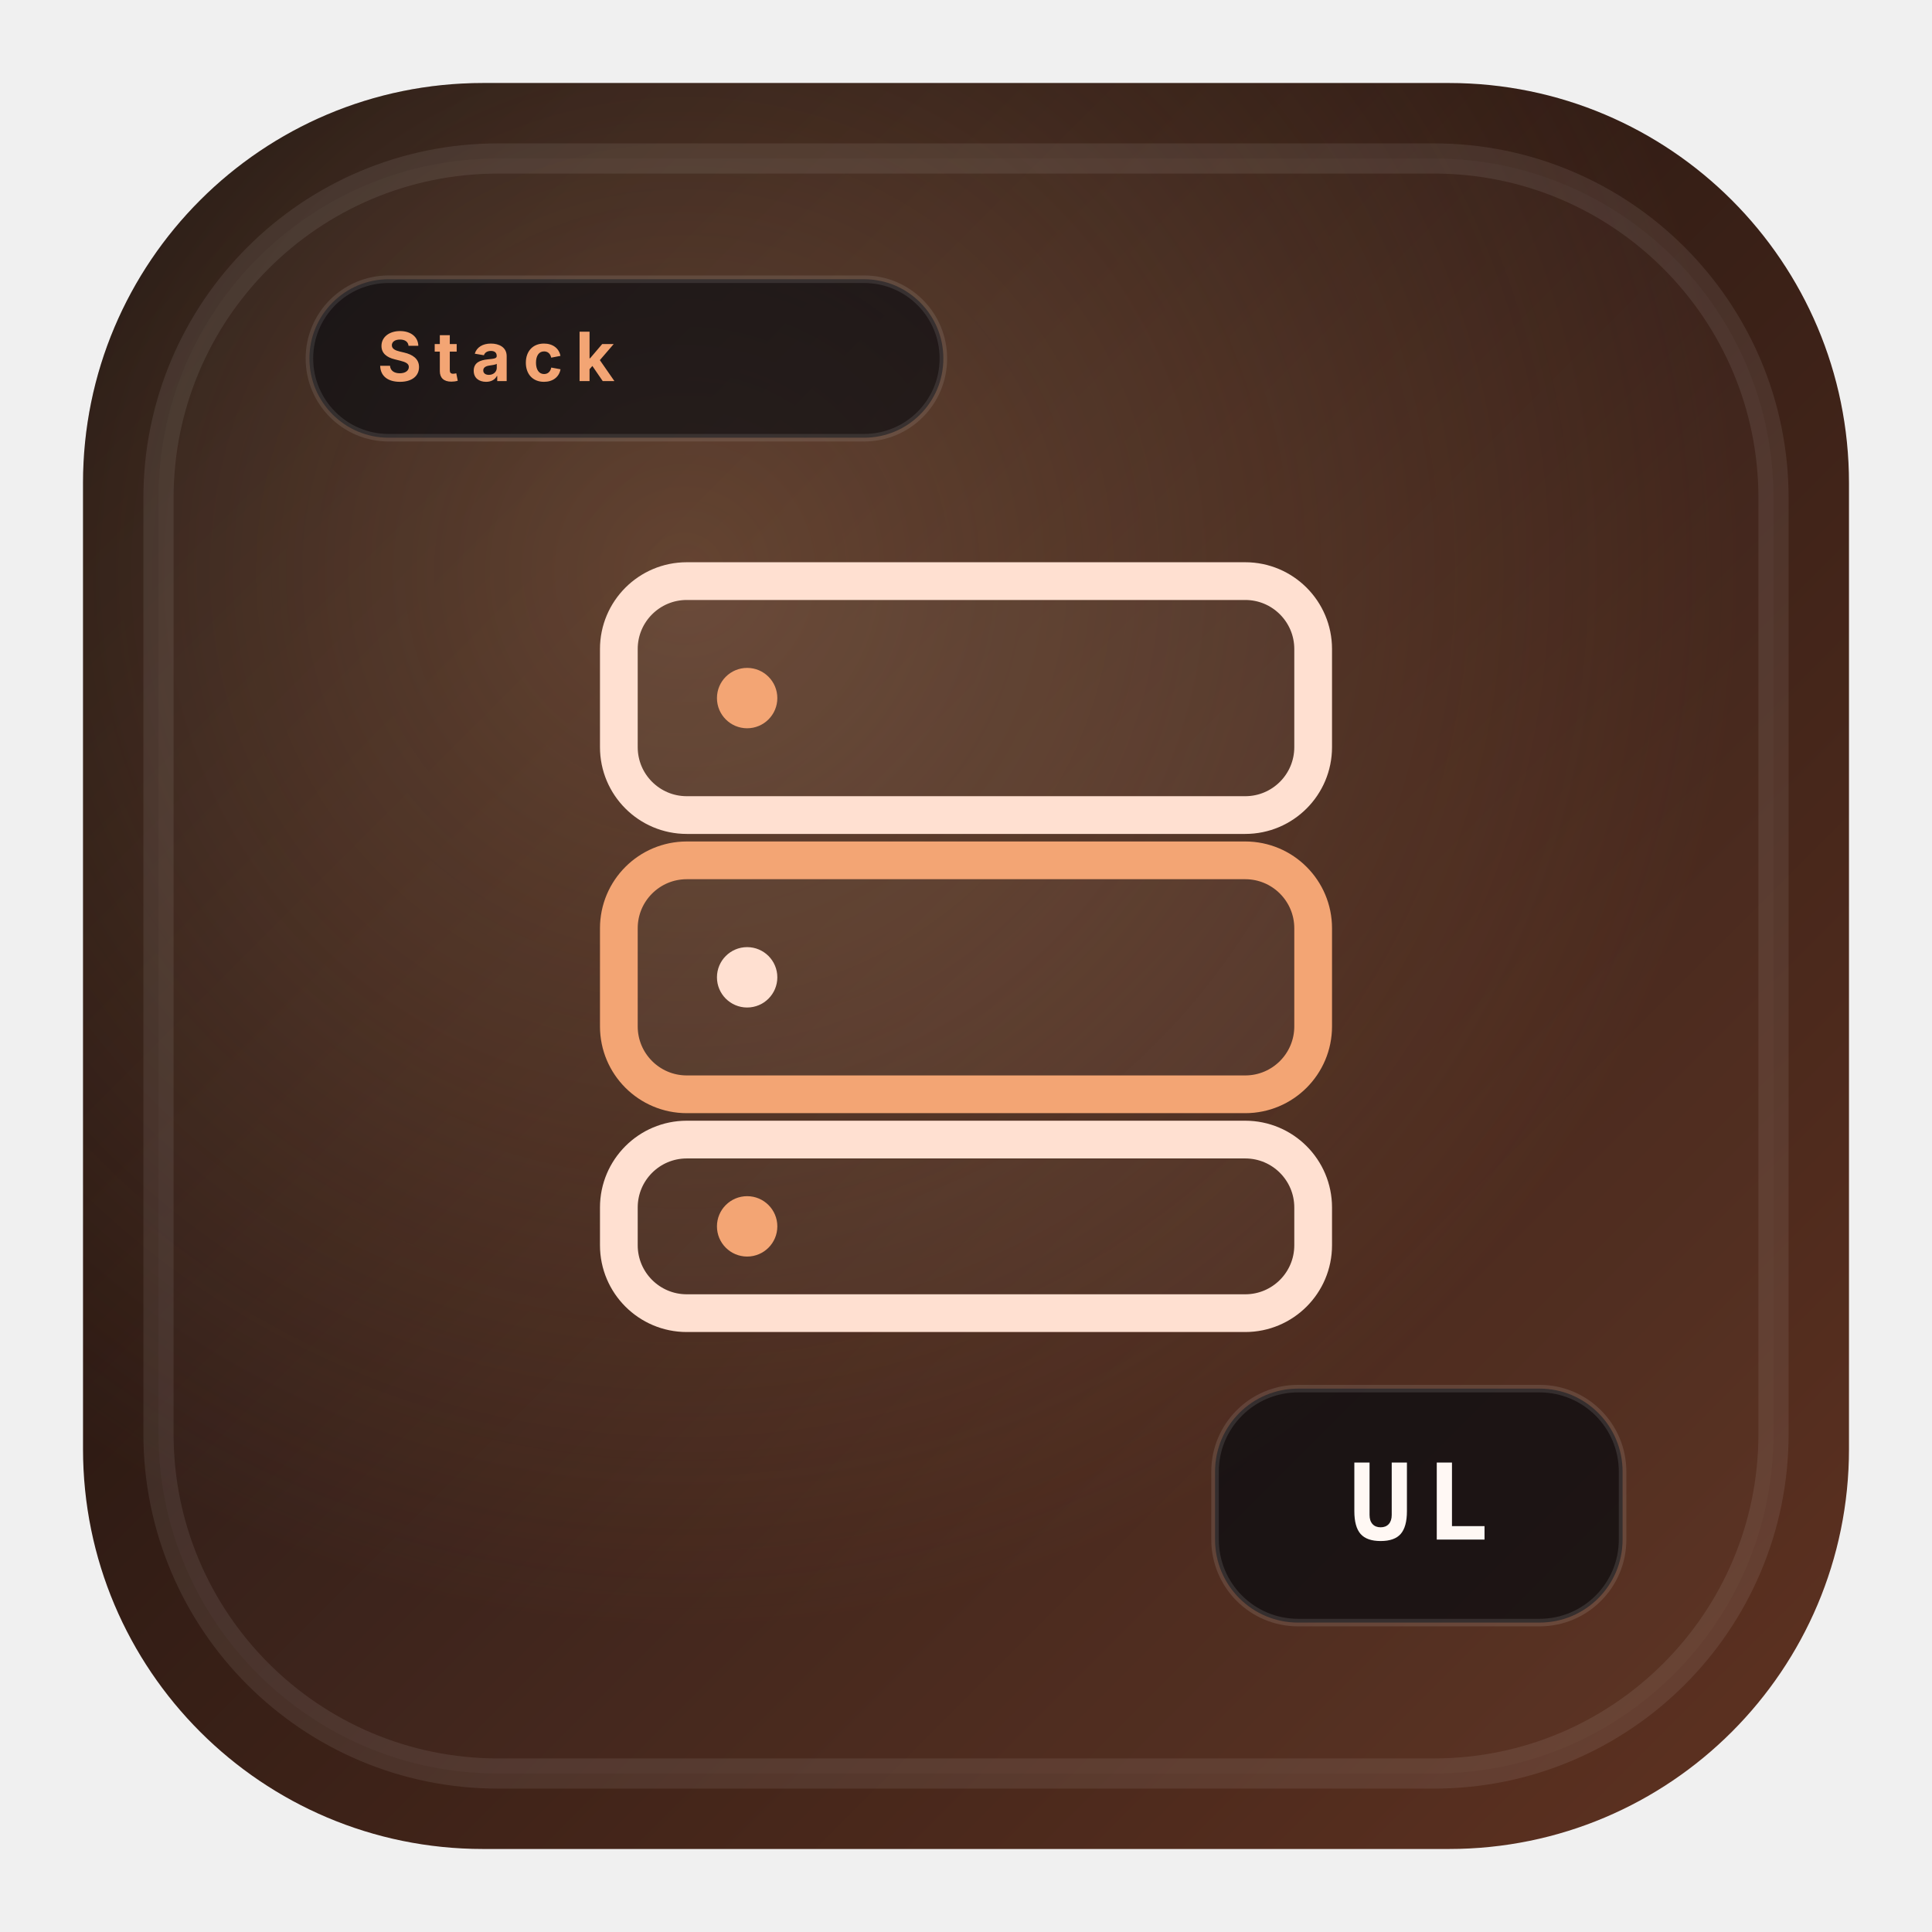
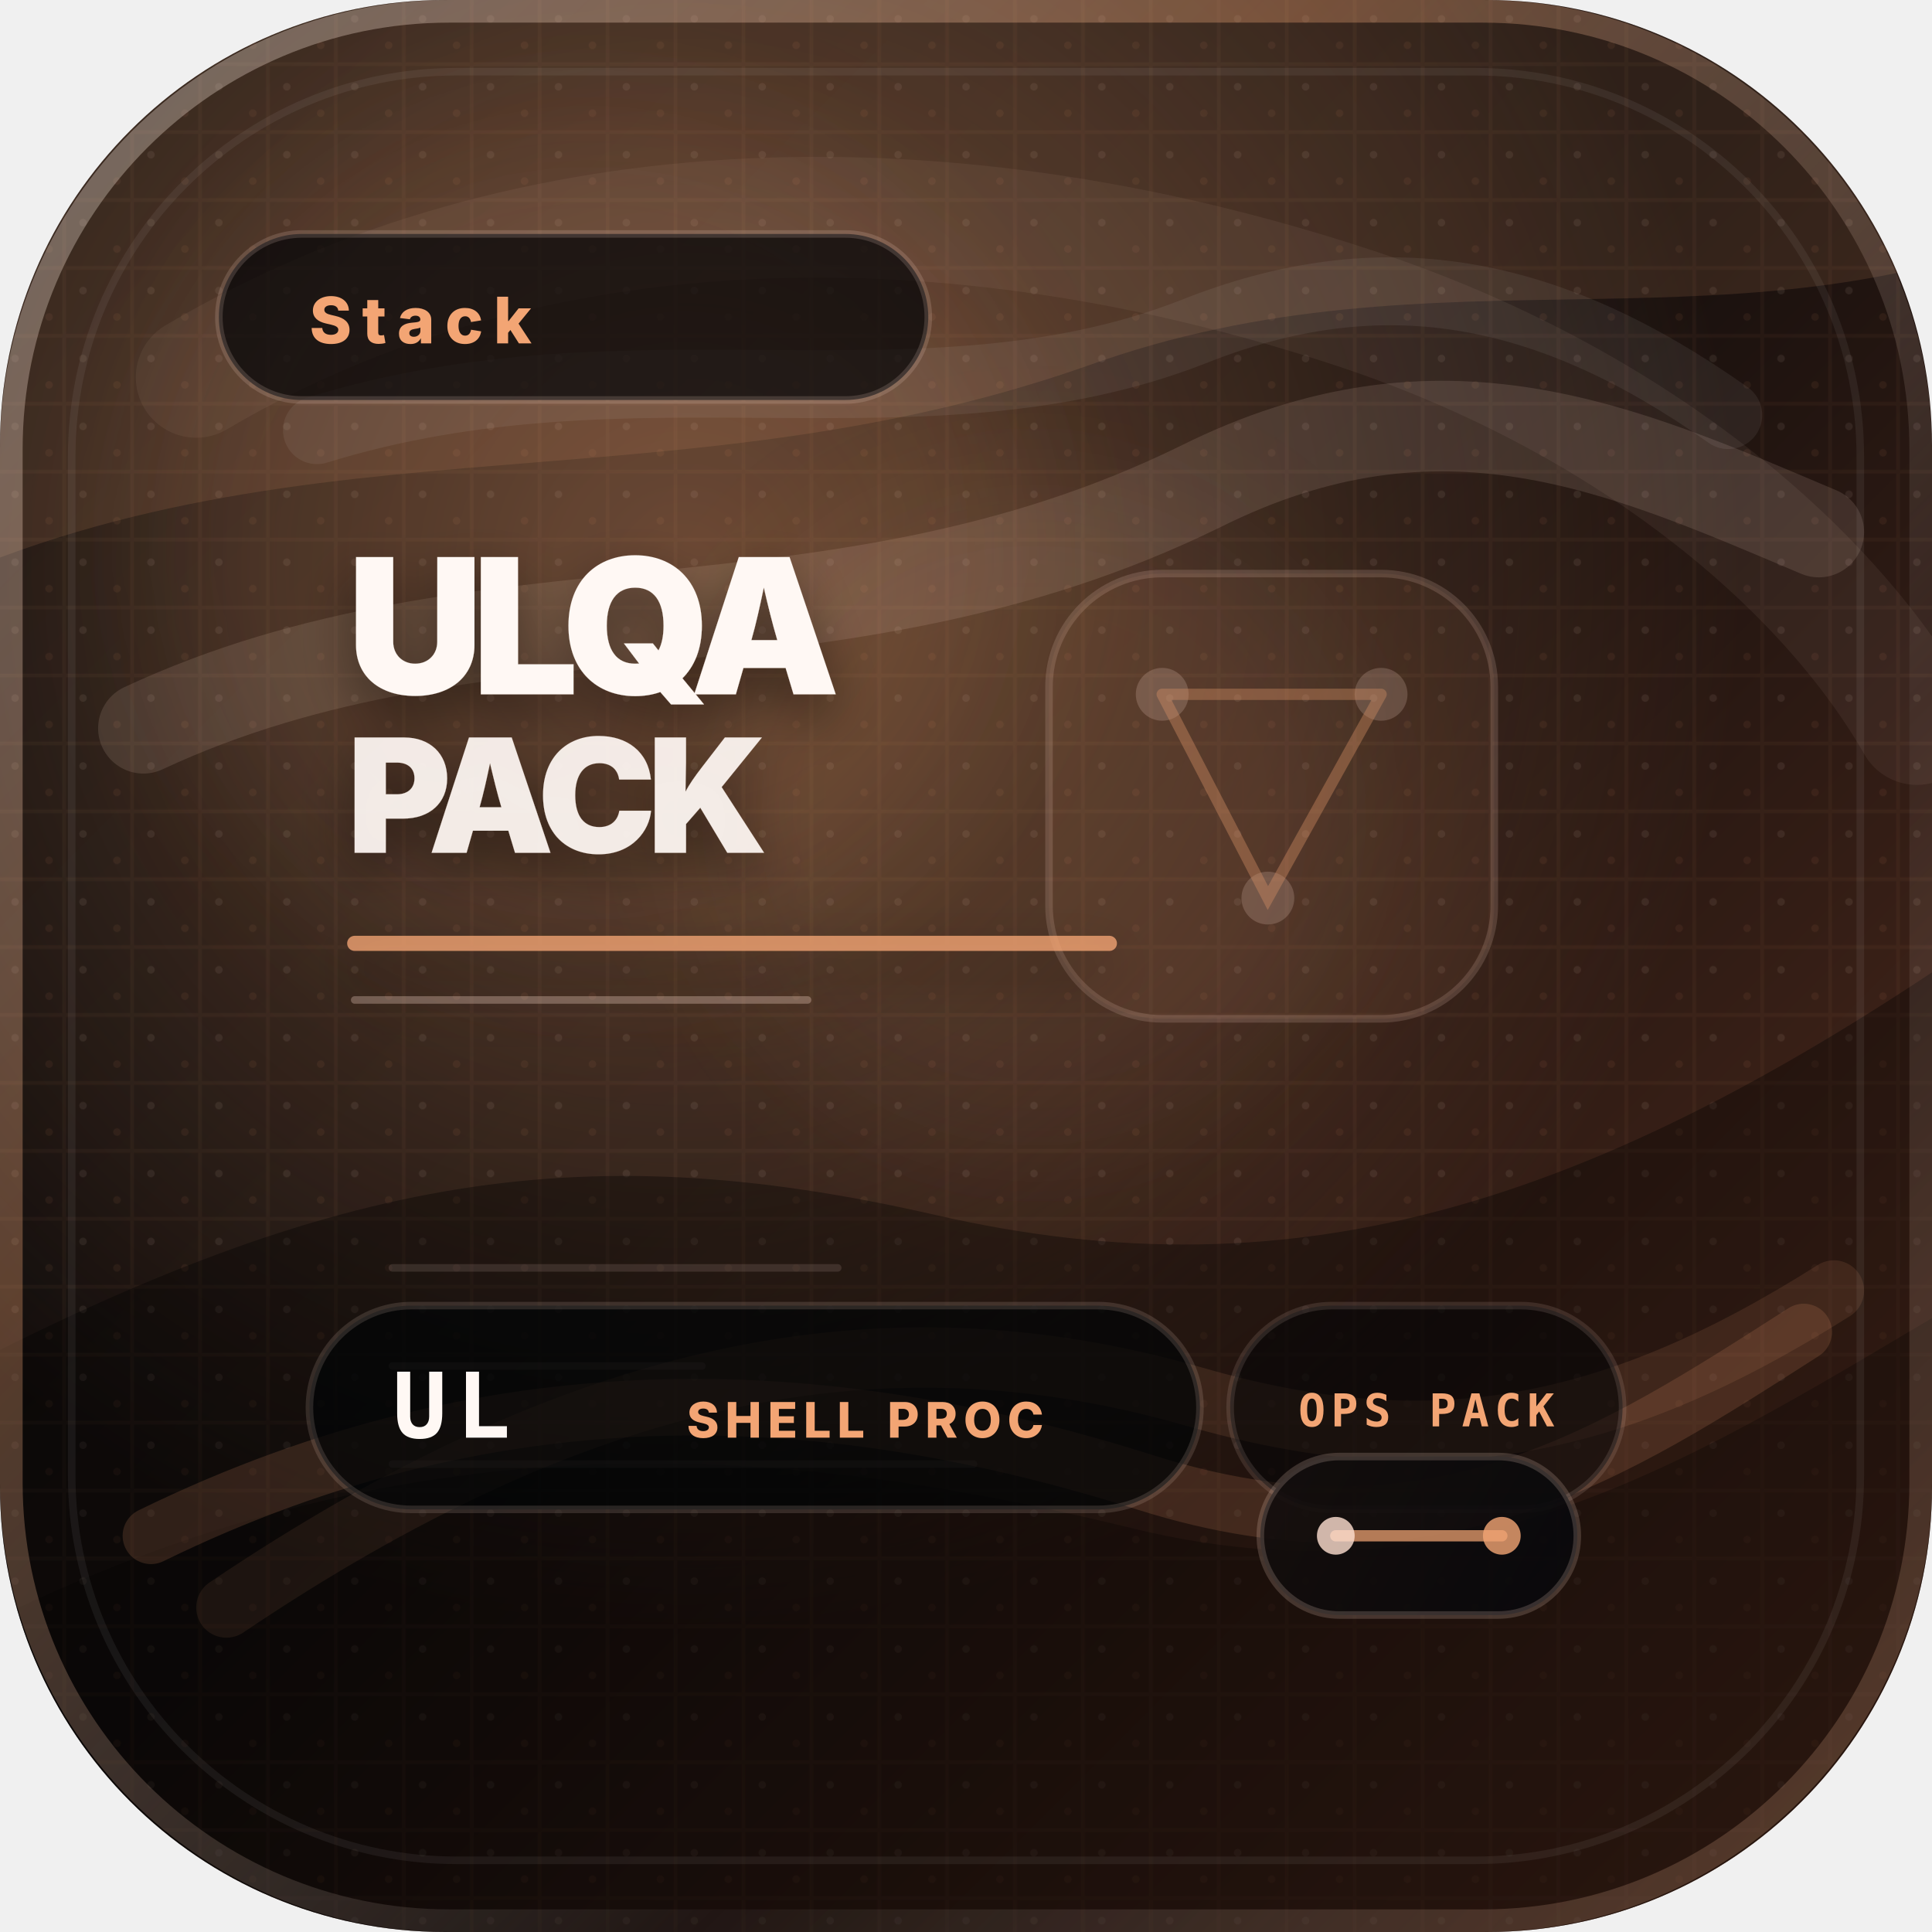
<svg xmlns="http://www.w3.org/2000/svg" width="512" height="512" viewBox="0 0 512 512" fill="none" role="img" aria-label="Unix &amp; Linux Q&amp;A icon">
  <defs>
-     <linearGradient id="bg" x1="56" y1="56" x2="456" y2="456" gradientUnits="userSpaceOnUse">
-       <stop stop-color="#160F0D" />
+     <clipPath id="tileClip">
+       <rect x="0" y="0" width="512" height="512" rx="118" />
+     </clipPath>
+     <linearGradient id="bg" x1="0" y1="0" x2="512" y2="512" gradientUnits="userSpaceOnUse">
+       <stop stop-color="#020406" />
+       <stop offset="0.48" stop-color="#160F0D" />
      <stop offset="1" stop-color="#5A3020" />
    </linearGradient>
+     <linearGradient id="line" x1="128" y1="132" x2="394" y2="386" gradientUnits="userSpaceOnUse">
+       <stop stop-color="#FFE0D1" />
+       <stop offset="0.46" stop-color="#F3A574" />
+       <stop offset="1" stop-color="#F3A574" />
+     </linearGradient>
+     <linearGradient id="rim" x1="0" y1="0" x2="512" y2="512" gradientUnits="userSpaceOnUse">
+       <stop stop-color="#FFFFFF" stop-opacity="0.62" />
+       <stop offset="0.34" stop-color="#F3A574" stop-opacity="0.66" />
+       <stop offset="0.68" stop-color="#FFFFFF" stop-opacity="0.08" />
+       <stop offset="1" stop-color="#F3A574" stop-opacity="0.5" />
+     </linearGradient>
+     <linearGradient id="badge" x1="326" y1="368" x2="434" y2="430" gradientUnits="userSpaceOnUse">
+       <stop stop-color="#160F0D" />
+       <stop offset="1" stop-color="#05070B" />
+     </linearGradient>
+     <linearGradient id="coverGlass" x1="84" y1="106" x2="428" y2="406" gradientUnits="userSpaceOnUse">
+       <stop stop-color="#FFFFFF" stop-opacity="0.08" />
+       <stop offset="0.46" stop-color="#F3A574" stop-opacity="0.025" />
+       <stop offset="1" stop-color="#000000" stop-opacity="0.2" />
+     </linearGradient>
    <radialGradient id="glow" cx="0" cy="0" r="1" gradientUnits="userSpaceOnUse" gradientTransform="translate(180 152) rotate(52) scale(282 282)">
-       <stop stop-color="#F3A574" stop-opacity="0.28" />
+       <stop stop-color="#F3A574" stop-opacity="0.36" />
      <stop offset="1" stop-color="#F3A574" stop-opacity="0" />
    </radialGradient>
+     <pattern id="grain" width="18" height="18" patternUnits="userSpaceOnUse">
+       <path d="M0 17H18M17 0V18" stroke="#F3A574" stroke-opacity="0.08" stroke-width="1" />
+       <circle cx="4" cy="5" r="1" fill="#FFE0D1" fill-opacity="0.14" />
+       <circle cx="13" cy="12" r="1" fill="#F3A574" fill-opacity="0.12" />
+     </pattern>
+     <filter id="glyphGlow" x="-40%" y="-40%" width="180%" height="180%" color-interpolation-filters="sRGB">
+       <feDropShadow dx="0" dy="0" stdDeviation="8" flood-color="#F3A574" flood-opacity="0.42" />
+       <feDropShadow dx="0" dy="16" stdDeviation="18" flood-color="#000000" flood-opacity="0.36" />
+     </filter>
+     <filter id="softBlur" x="-30%" y="-30%" width="160%" height="160%">
+       <feGaussianBlur stdDeviation="18" />
+     </filter>
+     <filter id="titleLift" x="-20%" y="-20%" width="140%" height="140%">
+       <feDropShadow dx="0" dy="6" stdDeviation="7" flood-color="#000000" flood-opacity="0.45" />
+     </filter>
  </defs>
-   <rect x="22" y="22" width="468" height="468" rx="106" fill="url(#bg)" />
-   <rect x="22" y="22" width="468" height="468" rx="106" fill="url(#glow)" />
-   <rect x="42" y="42" width="428" height="428" rx="90" fill="rgba(255,255,255,0.02)" stroke="rgba(255,255,255,0.08)" stroke-width="8" />
-   <rect x="164" y="154" width="184" height="62" rx="18" fill="rgba(255,255,255,0.04)" stroke="#FFE0D1" stroke-width="10" />
-   <rect x="164" y="228" width="184" height="62" rx="18" fill="rgba(255,255,255,0.04)" stroke="#F3A574" stroke-width="10" />
-   <rect x="164" y="302" width="184" height="46" rx="18" fill="rgba(255,255,255,0.03)" stroke="#FFE0D1" stroke-width="10" />
-   <circle cx="198" cy="185" r="8" fill="#F3A574" />
-   <circle cx="198" cy="259" r="8" fill="#FFE0D1" />
-   <circle cx="198" cy="325" r="8" fill="#F3A574" />
-   <rect x="82" y="74" width="168" height="42" rx="21" fill="rgba(7,10,16,0.64)" stroke="rgba(255,255,255,0.10)" stroke-width="2" />
-   <text x="100" y="101" fill="#F3A574" font-family="Inter, SF Pro Display, Arial, sans-serif" font-size="18" font-weight="700" letter-spacing="0.18em">Stack</text>
-   <rect x="322" y="368" width="108" height="62" rx="22" fill="rgba(7,10,16,0.72)" stroke="rgba(255,255,255,0.11)" stroke-width="2" />
-   <text x="376" y="408" text-anchor="middle" fill="#FFF8F4" font-family="JetBrains Mono, SF Mono, monospace" font-size="28" font-weight="700" letter-spacing="0.12em">UL</text>
+   <g clip-path="url(#tileClip)">
+     <rect width="512" height="512" fill="url(#bg)" />
+     <rect width="512" height="512" fill="url(#glow)" />
+     <rect width="512" height="512" fill="url(#grain)" opacity="0.55" />
+     <path d="M-20 368C86 312 152 300 248 322C344 344 424 320 532 244V532H-20V368Z" fill="#000000" opacity="0.34" />
+     <path d="M52 100C140 48 252 46 360 82C432 106 484 150 508 192" stroke="#FFE0D1" stroke-width="32" stroke-linecap="round" opacity="0.06" />
+     <path d="M60 426C152 364 232 346 316 370C378 388 426 380 486 342" stroke="#F3A574" stroke-width="16" stroke-linecap="round" opacity="0.11" />
+     <g opacity="0.94">
+       <path d="M-34 163C72 107 174 137 288 97C382 63 462 97 550 57V-30H-34V163Z" fill="#F3A574" fill-opacity="0.13" />
+       <path d="M-28 443C86 379 186 377 300 405C398 429 462 377 540 333V552H-28V443Z" fill="#000000" fill-opacity="0.27" />
+       <path d="M38 193C128 151 220 177 318 129C382 97 430 119 482 141" fill="none" stroke="#FFE0D1" stroke-opacity="0.13" stroke-width="24" stroke-linecap="round" />
+       <path d="M40 407C134 361 222 367 304 393C380 417 428 385 478 353" fill="none" stroke="#F3A574" stroke-opacity="0.16" stroke-width="15" stroke-linecap="round" />
+       <circle cx="156" cy="144" r="116" fill="#F3A574" fill-opacity="0.08" filter="url(#softBlur)" />
+       <circle cx="274" cy="216" r="88" fill="#F3A574" fill-opacity="0.08" filter="url(#softBlur)" />
+       <path d="M84 114C168 88 244 116 316 88C366 68 410 76 458 110" fill="none" stroke="#FFFFFF" stroke-opacity="0.07" stroke-width="18" stroke-linecap="round" />
+     </g>
+     <g opacity="0.78">
+       <rect x="278" y="152" width="118" height="118" rx="30" fill="#F3A574" fill-opacity="0.09" stroke="#FFE0D1" stroke-opacity="0.2" stroke-width="2" />
+       <circle cx="308" cy="184" r="7" fill="#FFE0D1" fill-opacity="0.24" />
+       <circle cx="366" cy="184" r="7" fill="#FFE0D1" fill-opacity="0.24" />
+       <circle cx="336" cy="238" r="7" fill="#FFE0D1" fill-opacity="0.24" />
+       <path d="M308 184L336 238L366 184M308 184H366" stroke="#F3A574" stroke-opacity="0.42" stroke-width="3" stroke-linecap="round" />
+       <path d="M104 336H222M104 362H186M104 388H258" stroke="#FFE0D1" stroke-opacity="0.16" stroke-width="2" stroke-linecap="round" />
+     </g>
+     <g filter="url(#titleLift)">
+       <text x="92" y="184" fill="#FFF8F4" font-family="Inter, SF Pro Display, Arial, sans-serif" font-size="50" font-weight="900" letter-spacing="-0.06em">ULQA</text>
+       <text x="92" y="226" fill="#FFF8F4" fill-opacity="0.92" font-family="Inter, SF Pro Display, Arial, sans-serif" font-size="42" font-weight="900" letter-spacing="-0.055em">PACK</text>
+       <path d="M94 250H294" stroke="#F3A574" stroke-width="4" stroke-linecap="round" opacity="0.78" />
+       <path d="M94 265H214" stroke="#FFE0D1" stroke-width="2" stroke-linecap="round" opacity="0.28" />
+     </g>
+     <g>
+       <rect x="82" y="346" width="236" height="54" rx="27" fill="#020406" fill-opacity="0.76" stroke="#FFE0D1" stroke-opacity="0.14" stroke-width="2" />
+       <text x="104" y="381" fill="#FFF8F4" font-family="JetBrains Mono, SF Mono, monospace" font-size="24" font-weight="900" letter-spacing="0.1em">UL</text>
+       <text x="182" y="381" fill="#F3A574" font-family="Inter, SF Pro Display, Arial, sans-serif" font-size="13" font-weight="800" letter-spacing="0.12em">SHELL PROC</text>
+       <rect x="326" y="346" width="104" height="54" rx="27" fill="#020406" fill-opacity="0.58" stroke="#FFE0D1" stroke-opacity="0.12" stroke-width="2" />
+       <text x="378" y="378" text-anchor="middle" fill="#F3A574" font-family="JetBrains Mono, SF Mono, monospace" font-size="12" font-weight="800" letter-spacing="0.12em">OPS PACK</text>
+     </g>
+     <rect x="58" y="62" width="188" height="44" rx="22" fill="#020406" fill-opacity="0.72" stroke="#FFE0D1" stroke-opacity="0.16" stroke-width="2" />
+     <text x="82" y="91" fill="#F3A574" font-family="Inter, SF Pro Display, Arial, sans-serif" font-size="17" font-weight="800" letter-spacing="0.16em">Stack</text>
+     <rect x="334" y="386" width="84" height="42" rx="21" fill="url(#badge)" fill-opacity="0.92" stroke="#FFE0D1" stroke-opacity="0.18" stroke-width="2" />
+     <path d="M354 407H398" stroke="#F3A574" stroke-opacity="0.72" stroke-width="3" stroke-linecap="round" />
+     <circle cx="354" cy="407" r="5" fill="#FFE0D1" opacity="0.8" />
+     <circle cx="398" cy="407" r="5" fill="#F3A574" opacity="0.8" />
+   </g>
+   <rect x="3" y="3" width="506" height="506" rx="116" stroke="url(#rim)" stroke-opacity="0.5" stroke-width="6" />
+   <rect x="19" y="19" width="474" height="474" rx="102" stroke="#FFFFFF" stroke-opacity="0.06" stroke-width="2" />
</svg>
